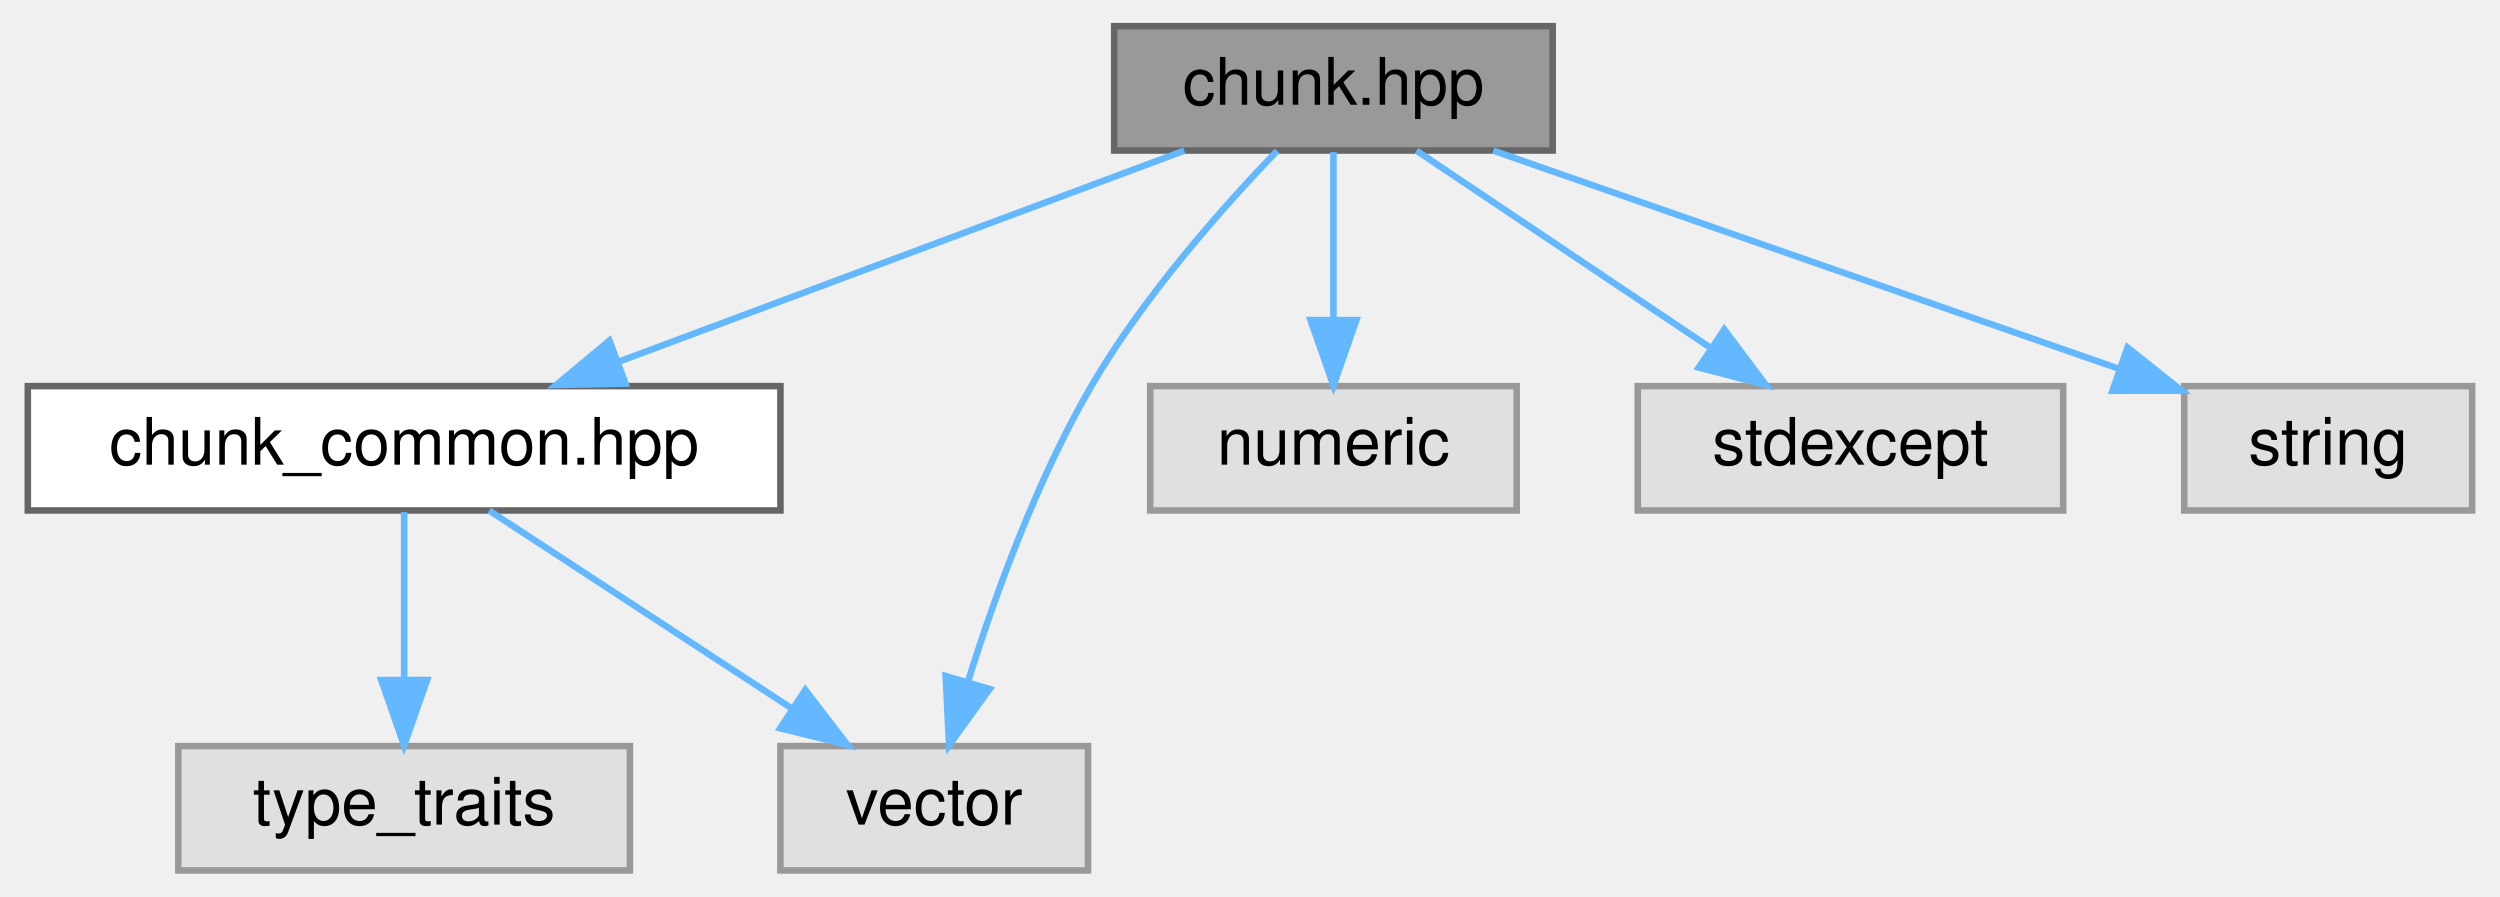
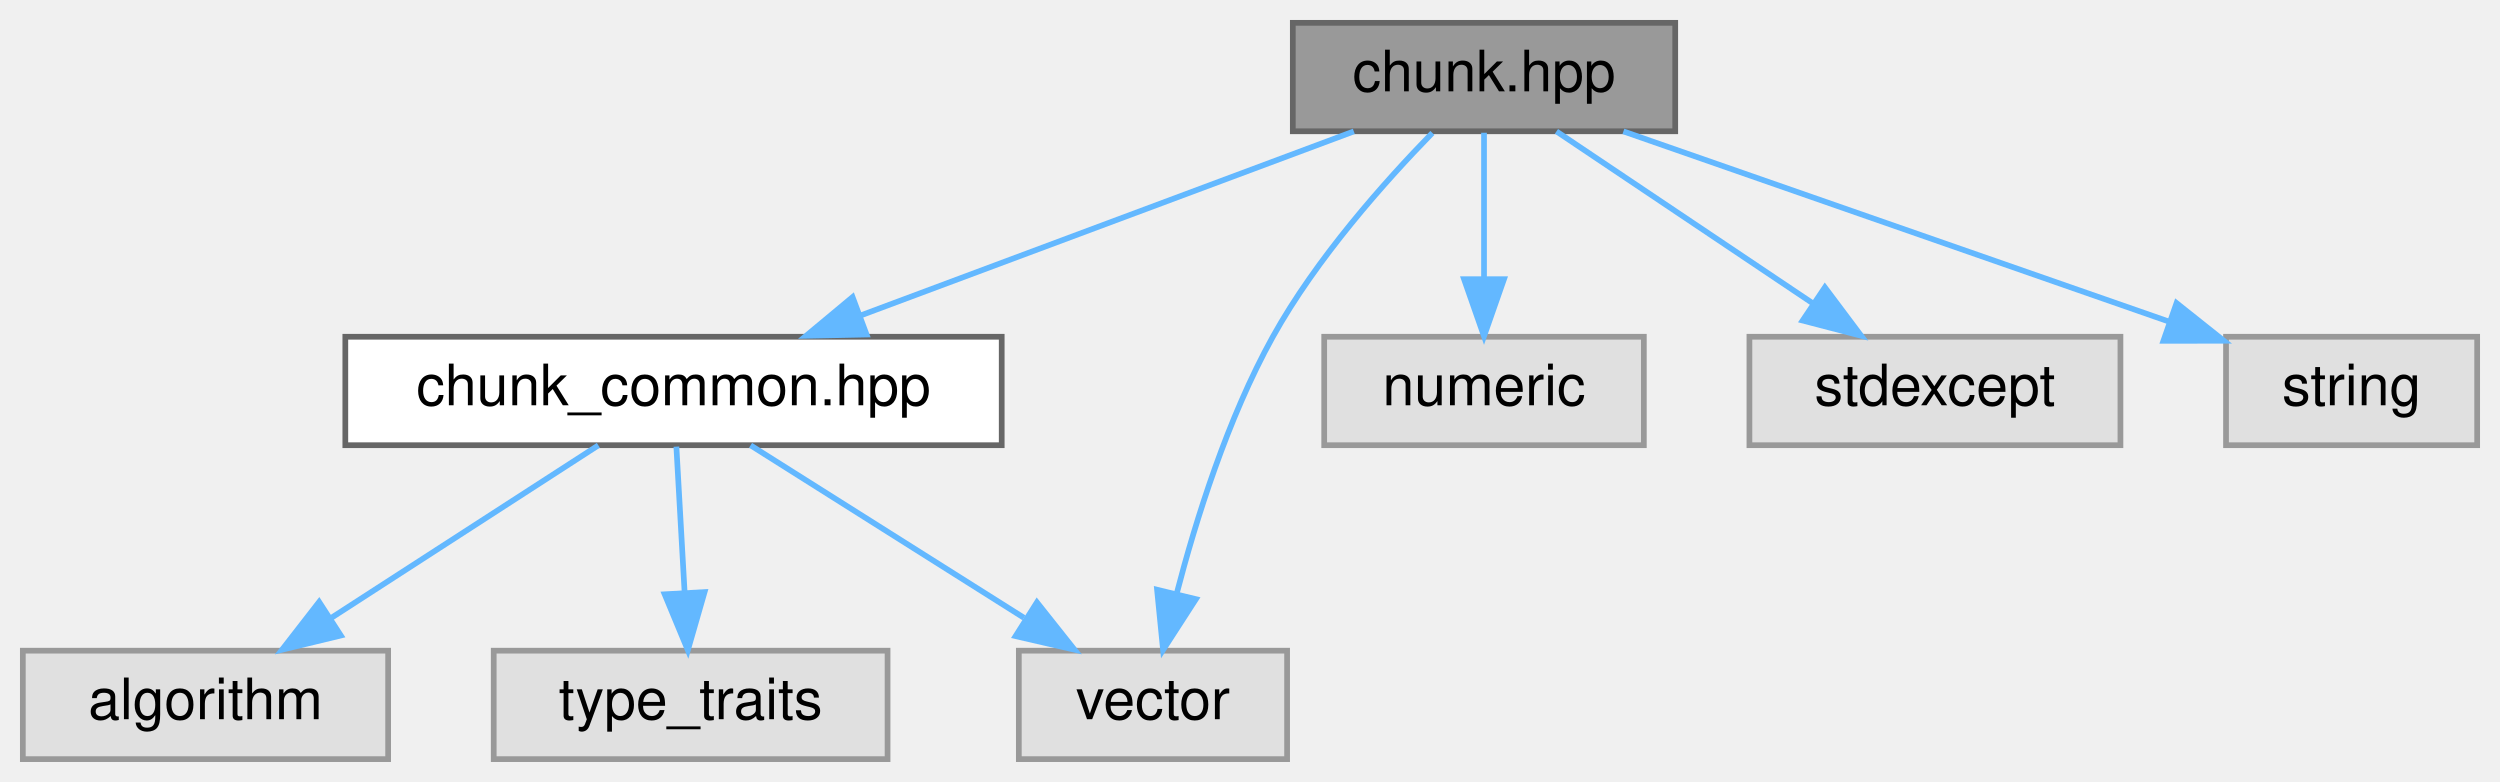
- <svg xmlns="http://www.w3.org/2000/svg" xmlns:xlink="http://www.w3.org/1999/xlink" width="382pt" height="137pt" viewBox="0.00 0.00 381.50 137.00">
+ <svg xmlns="http://www.w3.org/2000/svg" xmlns:xlink="http://www.w3.org/1999/xlink" width="438pt" height="137pt" viewBox="0.00 0.00 438.00 137.00">
  <g id="graph0" class="graph" transform="scale(1 1) rotate(0) translate(4 133)">
    <g id="Node000001" class="node">
      <g id="a_Node000001">
        <a xlink:title=" ">
-           <polygon fill="#999999" stroke="#666666" points="233,-129 166,-129 166,-110 233,-110 233,-129" />
-           <text text-anchor="middle" x="199.5" y="-117" font-family="Helvetica,sans-Serif" font-size="10.00">chunk.hpp</text>
+           <polygon fill="#999999" stroke="#666666" points="289.5,-129 222.5,-129 222.5,-110 289.5,-110 289.5,-129" />
+           <text text-anchor="middle" x="256" y="-117" font-family="Helvetica,sans-Serif" font-size="10.00">chunk.hpp</text>
        </a>
      </g>
    </g>
    <g id="Node000002" class="node">
      <g id="a_Node000002">
        <a xlink:href="chunk__common_8hpp.html" target="_top" xlink:title=" ">
-           <polygon fill="white" stroke="#666666" points="115,-74 0,-74 0,-55 115,-55 115,-74" />
-           <text text-anchor="middle" x="57.5" y="-62" font-family="Helvetica,sans-Serif" font-size="10.00">chunk_common.hpp</text>
+           <polygon fill="white" stroke="#666666" points="171.5,-74 56.5,-74 56.5,-55 171.5,-55 171.5,-74" />
+           <text text-anchor="middle" x="114" y="-62" font-family="Helvetica,sans-Serif" font-size="10.00">chunk_common.hpp</text>
        </a>
      </g>
    </g>
    <g id="edge1_Node000001_Node000002" class="edge">
      <g id="a_edge1_Node000001_Node000002">
        <a xlink:title=" ">
-           <path fill="none" stroke="#63b8ff" d="M176.69,-109.98C153.33,-101.27 116.8,-87.63 90.33,-77.75" />
-           <polygon fill="#63b8ff" stroke="#63b8ff" points="91.32,-74.39 80.73,-74.17 88.87,-80.95 91.32,-74.39" />
+           <path fill="none" stroke="#63b8ff" d="M233.19,-109.98C209.83,-101.27 173.3,-87.63 146.83,-77.75" />
+           <polygon fill="#63b8ff" stroke="#63b8ff" points="147.82,-74.39 137.23,-74.17 145.37,-80.95 147.82,-74.39" />
+         </a>
+       </g>
+     </g>
+     <g id="Node000005" class="node">
+       <g id="a_Node000005">
+         <a xlink:title=" ">
+           <polygon fill="#e0e0e0" stroke="#999999" points="221.5,-19 174.5,-19 174.5,0 221.5,0 221.5,-19" />
+           <text text-anchor="middle" x="198" y="-7" font-family="Helvetica,sans-Serif" font-size="10.00">vector</text>
+         </a>
+       </g>
+     </g>
+     <g id="edge8_Node000001_Node000005" class="edge">
+       <g id="a_edge8_Node000001_Node000005">
+         <a xlink:title=" ">
+           <path fill="none" stroke="#63b8ff" d="M246.95,-109.71C238.68,-101.23 226.6,-87.71 219,-74 211.08,-59.72 205.52,-41.97 202.12,-28.87" />
+           <polygon fill="#63b8ff" stroke="#63b8ff" points="205.52,-28.03 199.77,-19.13 198.72,-29.68 205.52,-28.03" />
+         </a>
+       </g>
+     </g>
+     <g id="Node000006" class="node">
+       <g id="a_Node000006">
+         <a xlink:title=" ">
+           <polygon fill="#e0e0e0" stroke="#999999" points="284,-74 228,-74 228,-55 284,-55 284,-74" />
+           <text text-anchor="middle" x="256" y="-62" font-family="Helvetica,sans-Serif" font-size="10.00">numeric</text>
+         </a>
+       </g>
+     </g>
+     <g id="edge5_Node000001_Node000006" class="edge">
+       <g id="a_edge5_Node000001_Node000006">
+         <a xlink:title=" ">
+           <path fill="none" stroke="#63b8ff" d="M256,-109.75C256,-102.8 256,-92.85 256,-84.13" />
+           <polygon fill="#63b8ff" stroke="#63b8ff" points="259.5,-84.09 256,-74.09 252.5,-84.09 259.5,-84.09" />
+         </a>
+       </g>
+     </g>
+     <g id="Node000007" class="node">
+       <g id="a_Node000007">
+         <a xlink:title=" ">
+           <polygon fill="#e0e0e0" stroke="#999999" points="367.5,-74 302.5,-74 302.5,-55 367.5,-55 367.5,-74" />
+           <text text-anchor="middle" x="335" y="-62" font-family="Helvetica,sans-Serif" font-size="10.00">stdexcept</text>
+         </a>
+       </g>
+     </g>
+     <g id="edge6_Node000001_Node000007" class="edge">
+       <g id="a_edge6_Node000001_Node000007">
+         <a xlink:title=" ">
+           <path fill="none" stroke="#63b8ff" d="M268.69,-109.98C280.83,-101.84 299.36,-89.41 313.75,-79.76" />
+           <polygon fill="#63b8ff" stroke="#63b8ff" points="315.72,-82.65 322.08,-74.17 311.82,-76.84 315.72,-82.65" />
+         </a>
+       </g>
+     </g>
+     <g id="Node000008" class="node">
+       <g id="a_Node000008">
+         <a xlink:title=" ">
+           <polygon fill="#e0e0e0" stroke="#999999" points="430,-74 386,-74 386,-55 430,-55 430,-74" />
+           <text text-anchor="middle" x="408" y="-62" font-family="Helvetica,sans-Serif" font-size="10.00">string</text>
+         </a>
+       </g>
+     </g>
+     <g id="edge7_Node000001_Node000008" class="edge">
+       <g id="a_edge7_Node000001_Node000008">
+         <a xlink:title=" ">
+           <path fill="none" stroke="#63b8ff" d="M280.42,-109.98C306.4,-100.93 347.59,-86.56 376.11,-76.62" />
+           <polygon fill="#63b8ff" stroke="#63b8ff" points="377.33,-79.9 385.62,-73.3 375.03,-73.29 377.33,-79.9" />
+         </a>
+       </g>
+     </g>
+     <g id="Node000003" class="node">
+       <g id="a_Node000003">
+         <a xlink:title=" ">
+           <polygon fill="#e0e0e0" stroke="#999999" points="64,-19 0,-19 0,0 64,0 64,-19" />
+           <text text-anchor="middle" x="32" y="-7" font-family="Helvetica,sans-Serif" font-size="10.00">algorithm</text>
+         </a>
+       </g>
+     </g>
+     <g id="edge2_Node000002_Node000003" class="edge">
+       <g id="a_edge2_Node000002_Node000003">
+         <a xlink:title=" ">
+           <path fill="none" stroke="#63b8ff" d="M100.83,-54.98C88.23,-46.84 69,-34.41 54.06,-24.76" />
+           <polygon fill="#63b8ff" stroke="#63b8ff" points="55.71,-21.66 45.41,-19.17 51.91,-27.54 55.71,-21.66" />
        </a>
      </g>
    </g>
    <g id="Node000004" class="node">
      <g id="a_Node000004">
        <a xlink:title=" ">
-           <polygon fill="#e0e0e0" stroke="#999999" points="162,-19 115,-19 115,0 162,0 162,-19" />
-           <text text-anchor="middle" x="138.5" y="-7" font-family="Helvetica,sans-Serif" font-size="10.00">vector</text>
-         </a>
-       </g>
-     </g>
-     <g id="edge7_Node000001_Node000004" class="edge">
-       <g id="a_edge7_Node000001_Node000004">
-         <a xlink:title=" ">
-           <path fill="none" stroke="#63b8ff" d="M190.9,-109.96C182.71,-101.45 170.49,-87.72 162.5,-74 154.16,-59.68 147.74,-41.93 143.65,-28.84" />
-           <polygon fill="#63b8ff" stroke="#63b8ff" points="146.96,-27.71 140.77,-19.12 140.25,-29.7 146.96,-27.71" />
-         </a>
-       </g>
-     </g>
-     <g id="Node000005" class="node">
-       <g id="a_Node000005">
-         <a xlink:title=" ">
-           <polygon fill="#e0e0e0" stroke="#999999" points="227.5,-74 171.5,-74 171.5,-55 227.5,-55 227.5,-74" />
-           <text text-anchor="middle" x="199.5" y="-62" font-family="Helvetica,sans-Serif" font-size="10.00">numeric</text>
-         </a>
-       </g>
-     </g>
-     <g id="edge4_Node000001_Node000005" class="edge">
-       <g id="a_edge4_Node000001_Node000005">
-         <a xlink:title=" ">
-           <path fill="none" stroke="#63b8ff" d="M199.5,-109.75C199.5,-102.8 199.5,-92.85 199.5,-84.13" />
-           <polygon fill="#63b8ff" stroke="#63b8ff" points="203,-84.09 199.5,-74.09 196,-84.09 203,-84.09" />
-         </a>
-       </g>
-     </g>
-     <g id="Node000006" class="node">
-       <g id="a_Node000006">
-         <a xlink:title=" ">
-           <polygon fill="#e0e0e0" stroke="#999999" points="311,-74 246,-74 246,-55 311,-55 311,-74" />
-           <text text-anchor="middle" x="278.5" y="-62" font-family="Helvetica,sans-Serif" font-size="10.00">stdexcept</text>
-         </a>
-       </g>
-     </g>
-     <g id="edge5_Node000001_Node000006" class="edge">
-       <g id="a_edge5_Node000001_Node000006">
-         <a xlink:title=" ">
-           <path fill="none" stroke="#63b8ff" d="M212.19,-109.98C224.33,-101.84 242.86,-89.41 257.25,-79.76" />
-           <polygon fill="#63b8ff" stroke="#63b8ff" points="259.22,-82.65 265.58,-74.17 255.32,-76.84 259.22,-82.65" />
-         </a>
-       </g>
-     </g>
-     <g id="Node000007" class="node">
-       <g id="a_Node000007">
-         <a xlink:title=" ">
-           <polygon fill="#e0e0e0" stroke="#999999" points="373.5,-74 329.5,-74 329.5,-55 373.5,-55 373.5,-74" />
-           <text text-anchor="middle" x="351.5" y="-62" font-family="Helvetica,sans-Serif" font-size="10.00">string</text>
-         </a>
-       </g>
-     </g>
-     <g id="edge6_Node000001_Node000007" class="edge">
-       <g id="a_edge6_Node000001_Node000007">
-         <a xlink:title=" ">
-           <path fill="none" stroke="#63b8ff" d="M223.92,-109.98C249.9,-100.93 291.09,-86.56 319.61,-76.62" />
-           <polygon fill="#63b8ff" stroke="#63b8ff" points="320.83,-79.9 329.12,-73.3 318.53,-73.29 320.83,-79.9" />
-         </a>
-       </g>
-     </g>
-     <g id="Node000003" class="node">
-       <g id="a_Node000003">
-         <a xlink:title=" ">
-           <polygon fill="#e0e0e0" stroke="#999999" points="92,-19 23,-19 23,0 92,0 92,-19" />
-           <text text-anchor="middle" x="57.5" y="-7" font-family="Helvetica,sans-Serif" font-size="10.00">type_traits</text>
-         </a>
-       </g>
-     </g>
-     <g id="edge2_Node000002_Node000003" class="edge">
-       <g id="a_edge2_Node000002_Node000003">
-         <a xlink:title=" ">
-           <path fill="none" stroke="#63b8ff" d="M57.5,-54.75C57.5,-47.8 57.5,-37.85 57.5,-29.13" />
-           <polygon fill="#63b8ff" stroke="#63b8ff" points="61,-29.09 57.5,-19.09 54,-29.09 61,-29.09" />
+           <polygon fill="#e0e0e0" stroke="#999999" points="151.5,-19 82.5,-19 82.5,0 151.5,0 151.5,-19" />
+           <text text-anchor="middle" x="117" y="-7" font-family="Helvetica,sans-Serif" font-size="10.00">type_traits</text>
        </a>
      </g>
    </g>
    <g id="edge3_Node000002_Node000004" class="edge">
      <g id="a_edge3_Node000002_Node000004">
        <a xlink:title=" ">
-           <path fill="none" stroke="#63b8ff" d="M70.51,-54.98C82.96,-46.84 101.96,-34.41 116.71,-24.76" />
-           <polygon fill="#63b8ff" stroke="#63b8ff" points="118.8,-27.57 125.25,-19.17 114.96,-21.72 118.8,-27.57" />
+           <path fill="none" stroke="#63b8ff" d="M114.5,-54.75C114.89,-47.8 115.45,-37.85 115.95,-29.13" />
+           <polygon fill="#63b8ff" stroke="#63b8ff" points="119.44,-29.27 116.51,-19.09 112.45,-28.88 119.44,-29.27" />
+         </a>
+       </g>
+     </g>
+     <g id="edge4_Node000002_Node000005" class="edge">
+       <g id="a_edge4_Node000002_Node000005">
+         <a xlink:title=" ">
+           <path fill="none" stroke="#63b8ff" d="M127.5,-54.98C140.4,-46.84 160.1,-34.41 175.4,-24.76" />
+           <polygon fill="#63b8ff" stroke="#63b8ff" points="177.67,-27.47 184.26,-19.17 173.93,-21.55 177.67,-27.47" />
        </a>
      </g>
    </g>
  </g>
</svg>
